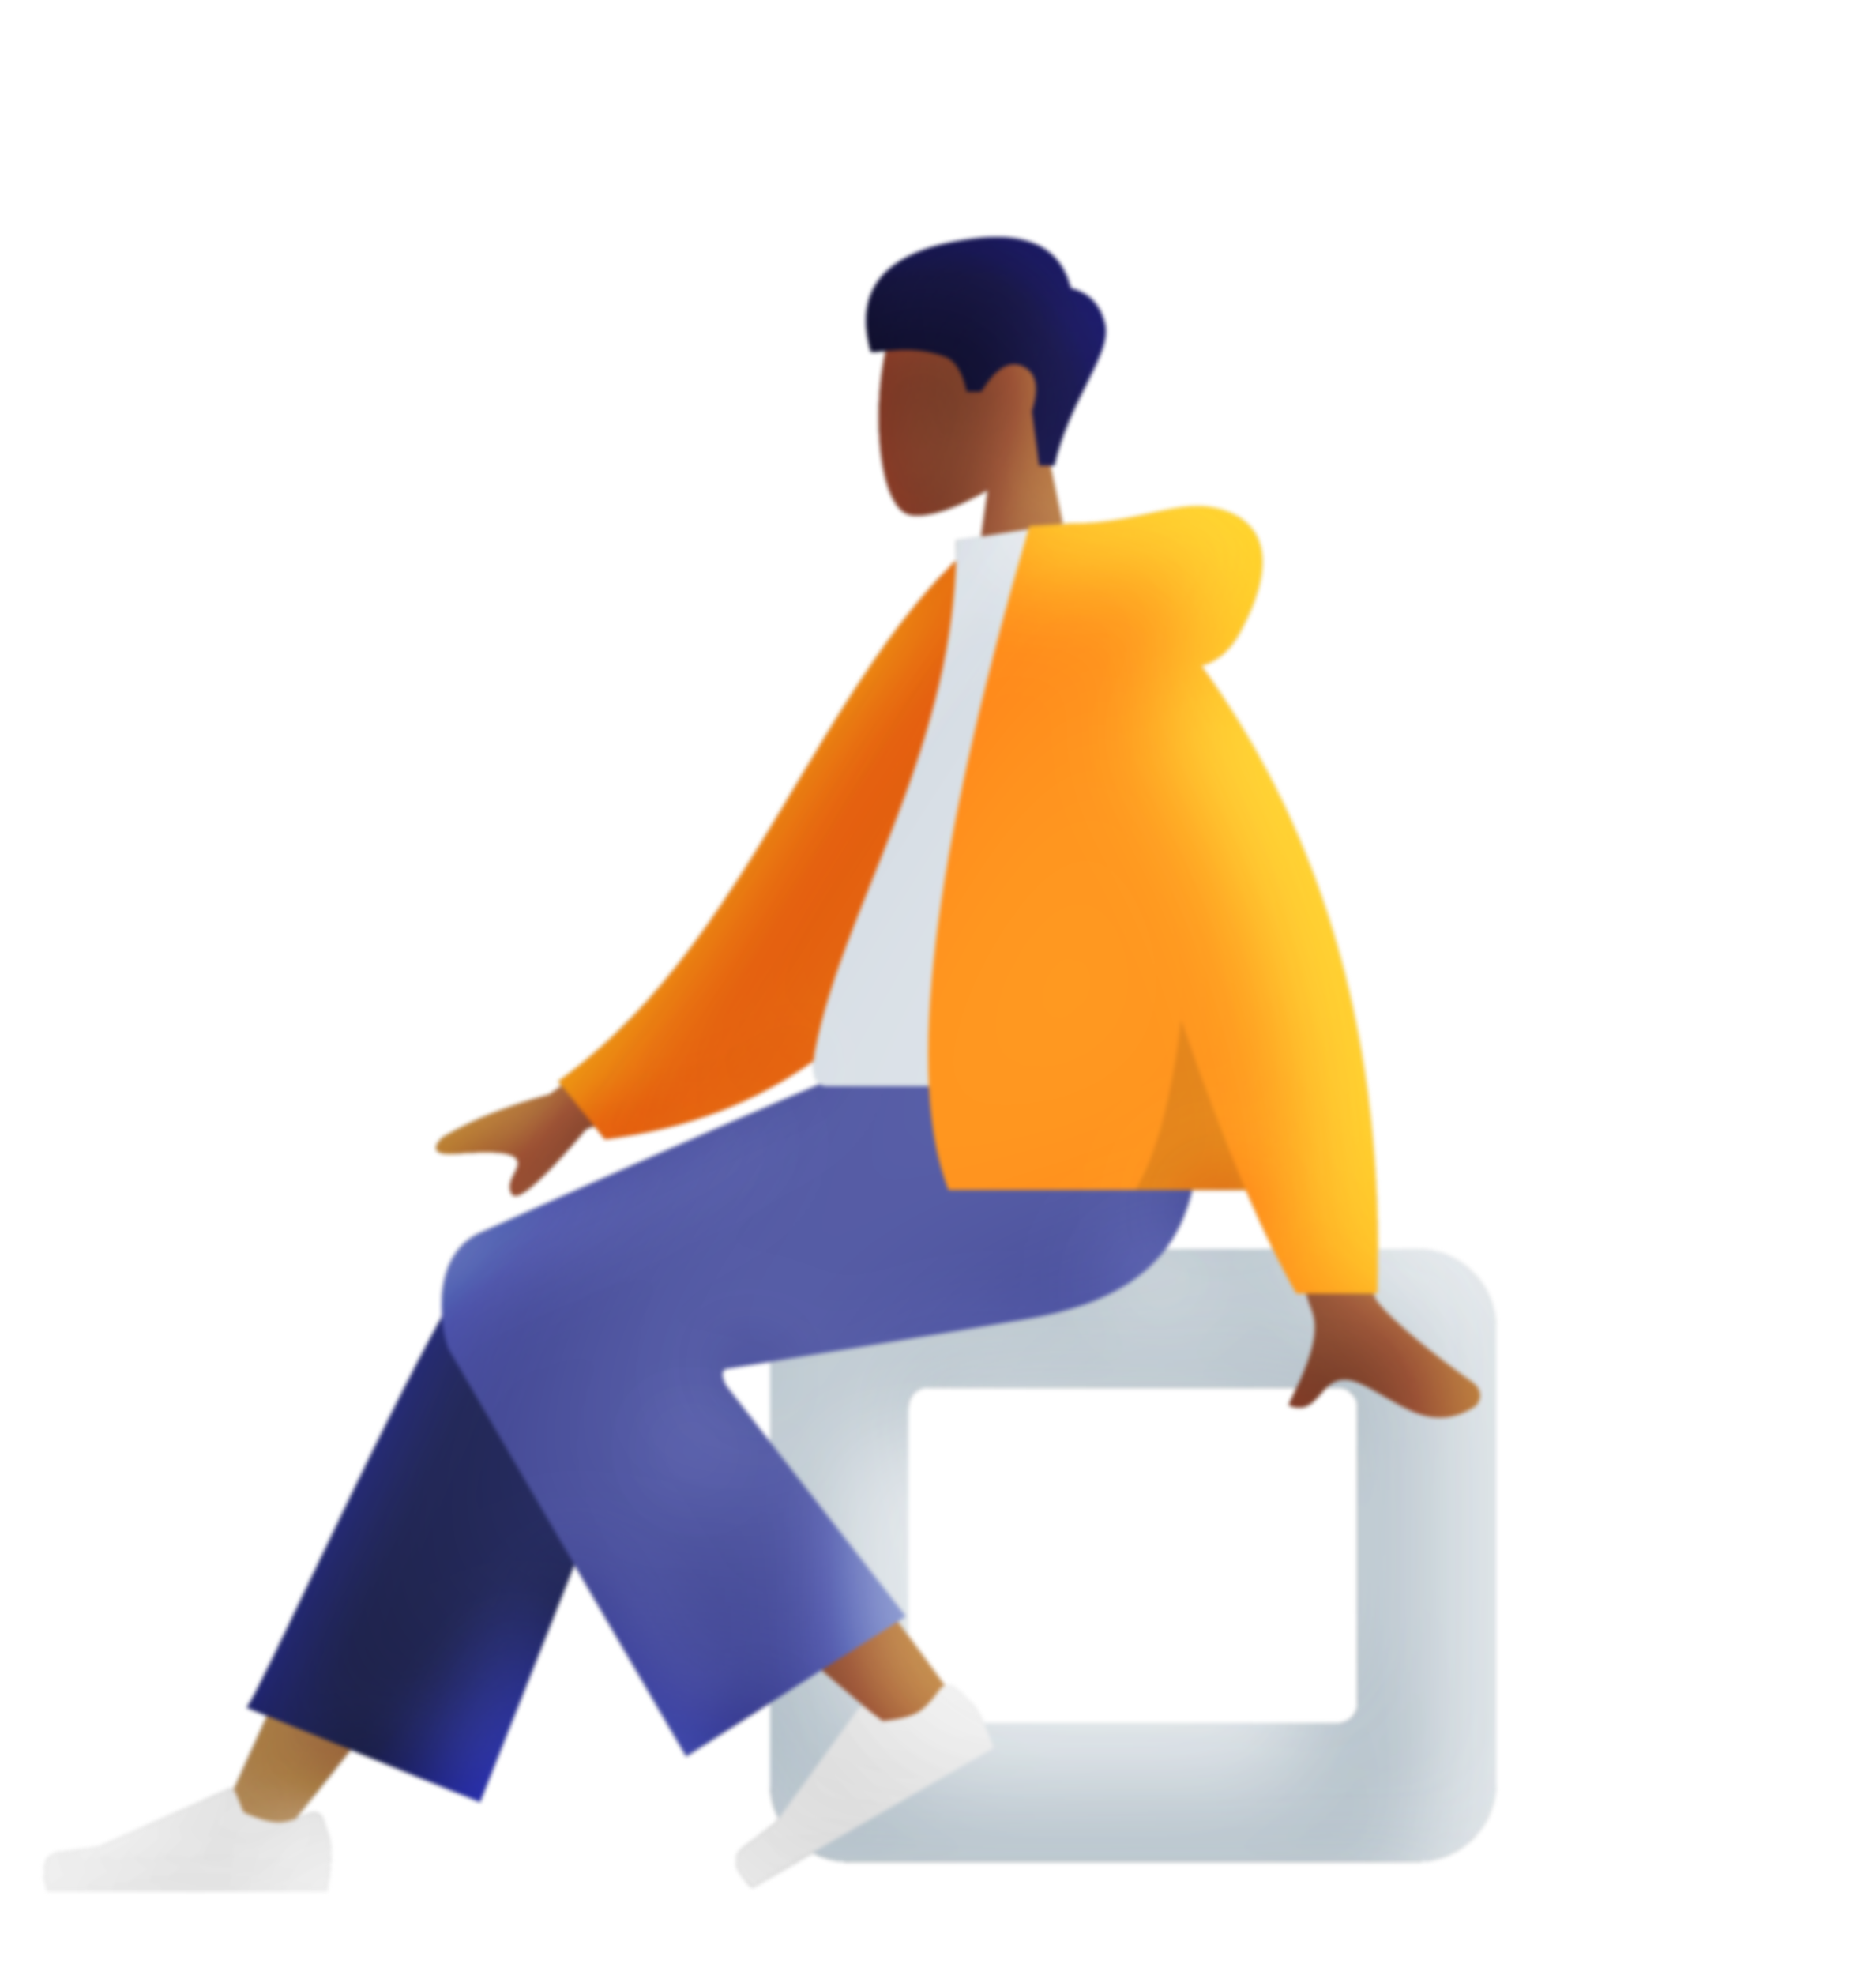
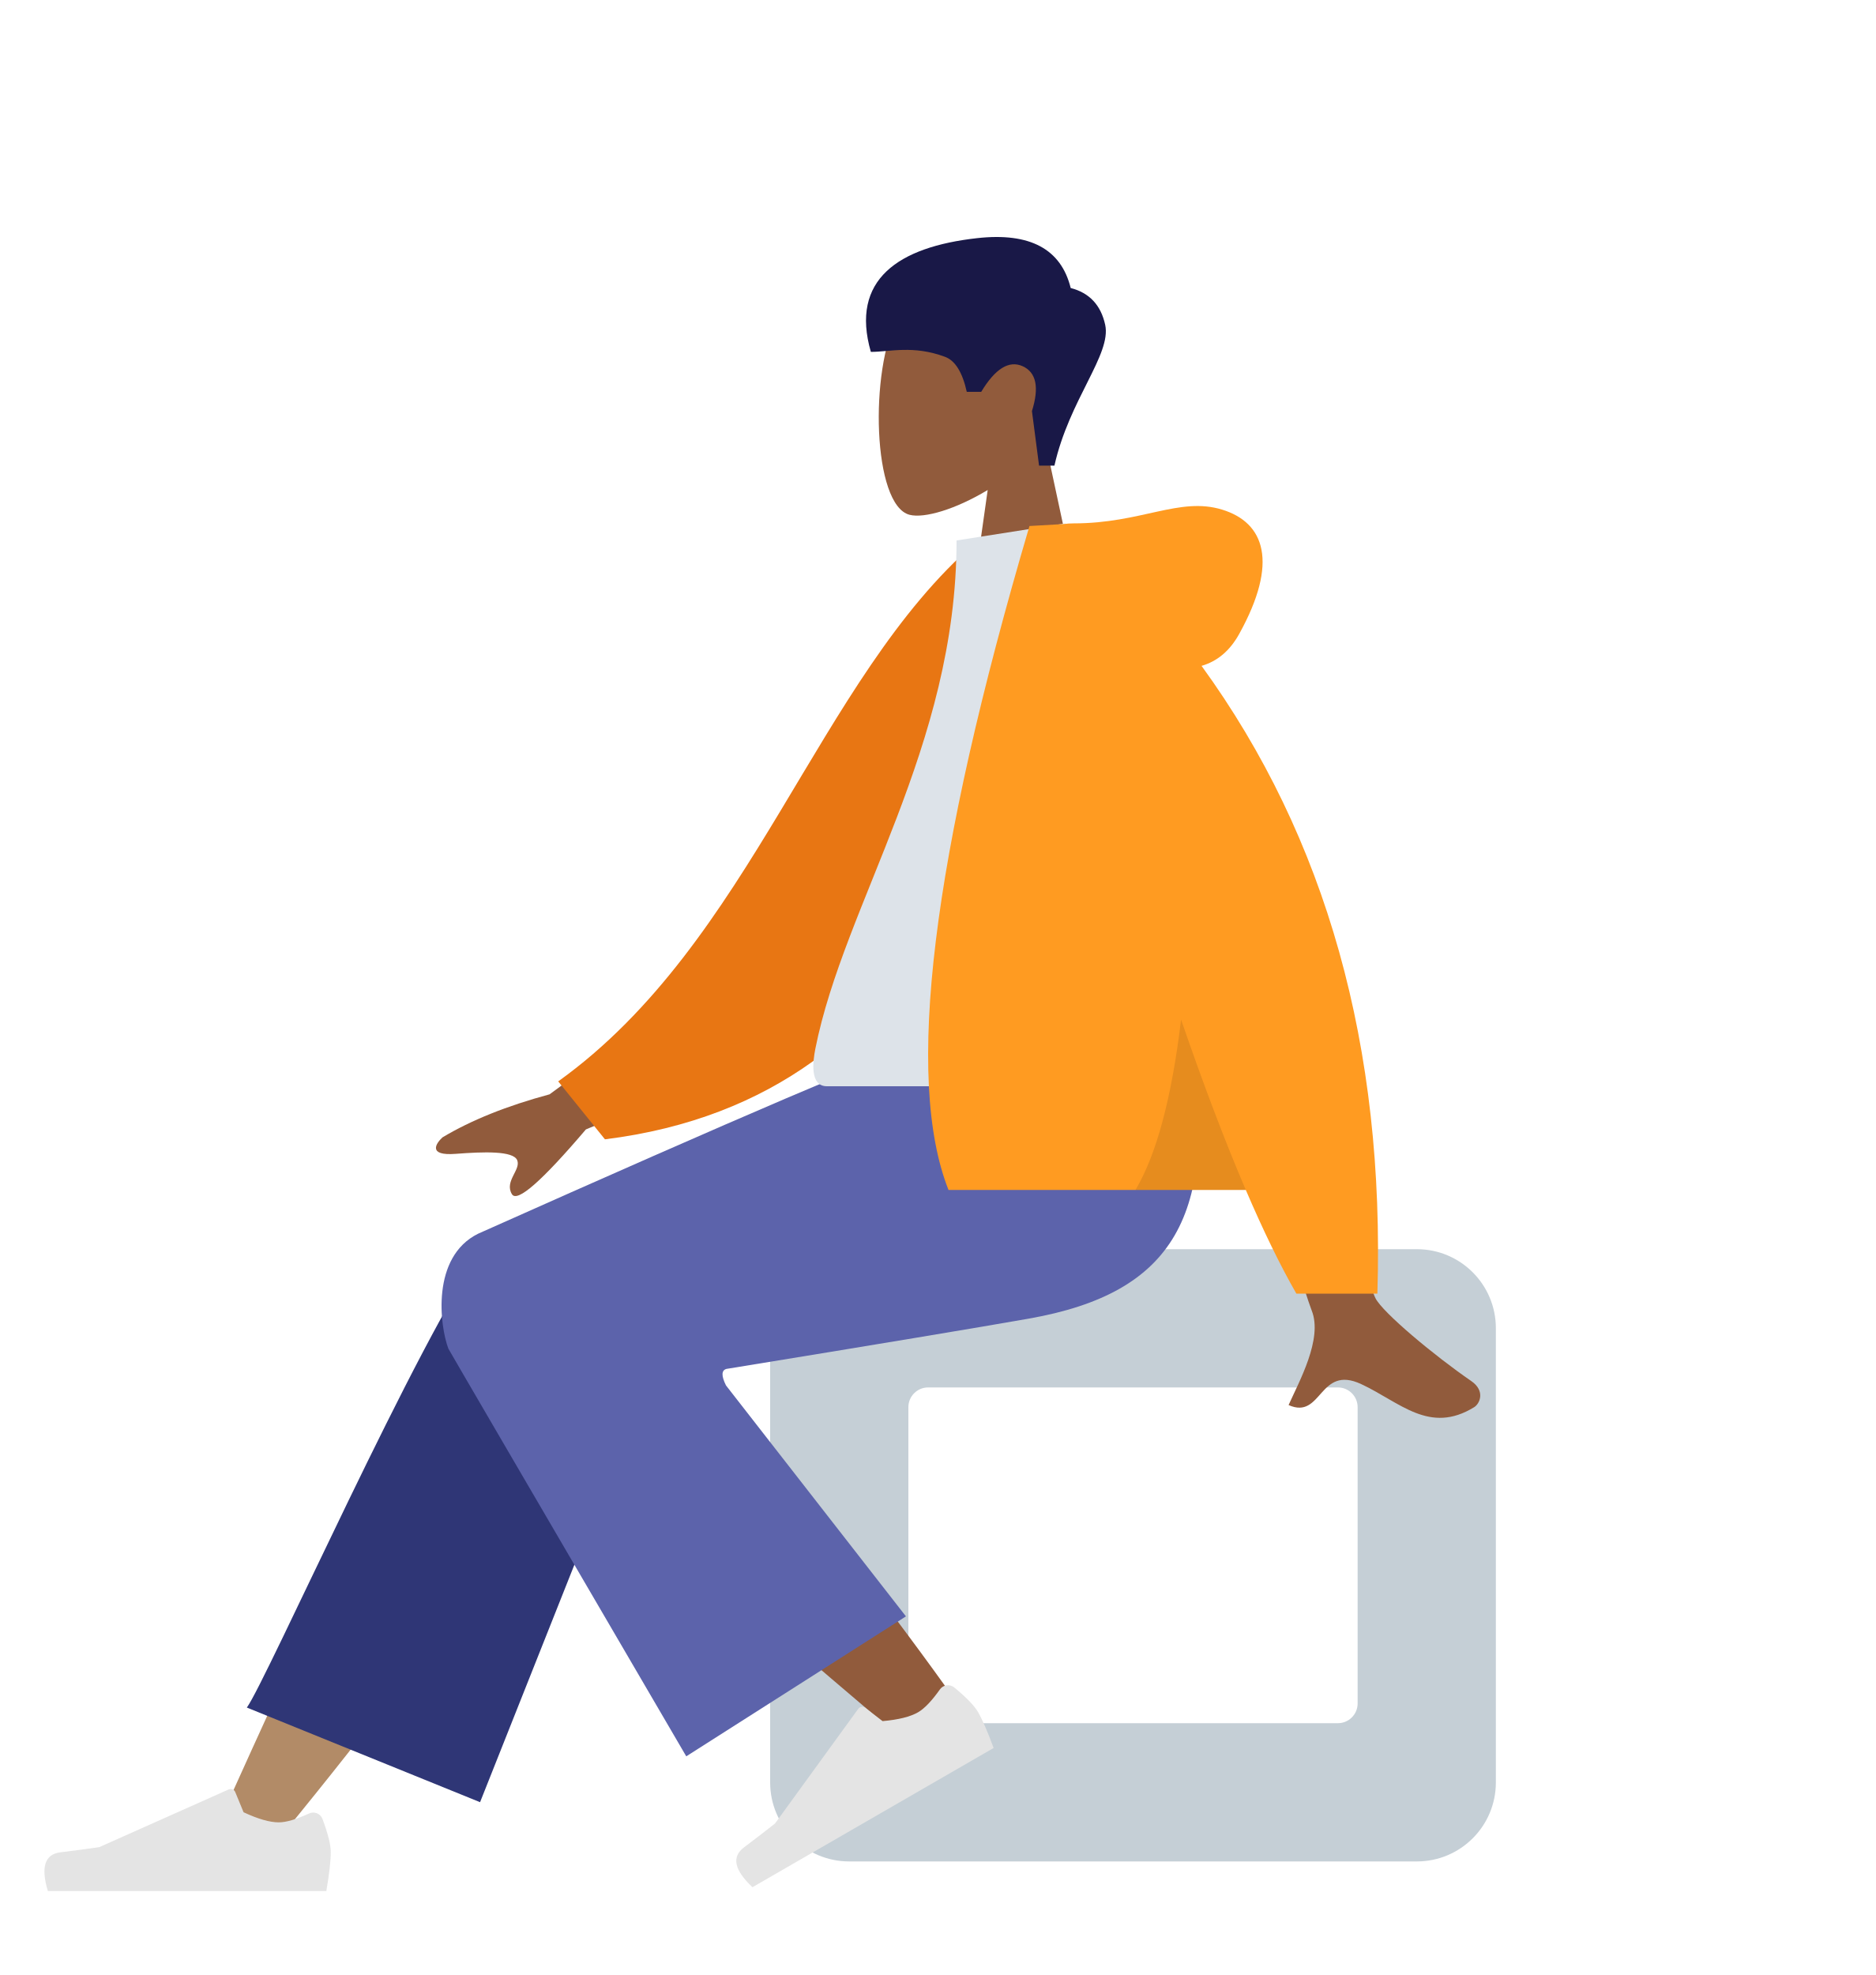
<svg xmlns="http://www.w3.org/2000/svg" width="380" height="400" viewBox="0 0 380 400" fill="none">
-   <g filter="url(#filter0_iiiiif_5_74)">
-     <path fill-rule="evenodd" clip-rule="evenodd" d="M211.738 89.49C216.346 84.081 219.464 77.453 218.943 70.025C217.442 48.625 187.651 53.333 181.857 64.134C176.062 74.935 176.75 102.333 184.24 104.263C187.226 105.033 193.589 103.147 200.065 99.244L196 128H220L211.738 89.49Z" fill="#915B3C" />
-     <path fill-rule="evenodd" clip-rule="evenodd" d="M213.582 94.308C216.594 80.906 225.175 71.771 223.865 65.782C222.991 61.789 220.662 59.305 216.879 58.332C214.922 50.416 208.61 47.048 197.944 48.23C181.945 50.004 172.181 56.648 176.398 71.268C180.274 71.268 184.954 69.866 191.424 72.268C193.478 73.03 194.946 75.393 195.83 79.358H198.754C201.592 74.653 204.391 72.924 207.149 74.171C209.908 75.418 210.535 78.447 209.03 83.259L210.471 94.308H213.582Z" fill="#191847" />
-     <path fill-rule="evenodd" clip-rule="evenodd" d="M287 253H172C163.163 253 156 260.163 156 269V361C156 369.837 163.163 377 172 377H287C295.837 377 303 369.837 303 361V269C303 260.163 295.837 253 287 253ZM271 281C273.209 281 275 282.791 275 285V345C275 347.209 273.209 349 271 349H188C185.791 349 184 347.209 184 345V285C184 282.791 185.791 281 188 281H271Z" fill="#C5CFD6" />
-     <path fill-rule="evenodd" clip-rule="evenodd" d="M56.841 372C76.557 347.924 89.897 330.075 96.862 318.454C108.787 298.555 118.547 280.848 121.627 274.084C128.972 257.955 104.718 250.403 99.229 257.926C90.921 269.312 73.178 305.143 46 365.417L56.841 372Z" fill="#B28B67" />
-     <path fill-rule="evenodd" clip-rule="evenodd" d="M97.242 365L133.935 272.637C141.783 255.8 103.884 244.732 98.117 252.568C85.023 270.357 53.901 340.534 50 345.834L97.242 365Z" fill="#2F3676" />
-     <path fill-rule="evenodd" clip-rule="evenodd" d="M194.967 346.477C187.819 336.051 161.821 300.974 147.661 286.461C143.592 282.291 139.621 278.288 135.866 274.557C124.704 263.47 102.476 282.106 113.618 292.205C141.365 317.355 181.849 351.307 185.231 354.334C189.972 358.577 199.459 353.029 194.967 346.477Z" fill="#915B3C" />
-     <path fill-rule="evenodd" clip-rule="evenodd" d="M193.295 341.767C195.758 343.794 197.359 345.45 198.101 346.734C199.002 348.296 200.058 350.725 201.267 354.021C199.456 355.067 183.174 364.467 152.422 382.222C148.73 378.759 148.155 376.07 150.696 374.157C153.238 372.243 155.335 370.629 156.988 369.315L173.848 346.087C174.172 345.64 174.798 345.54 175.244 345.865C175.252 345.87 175.26 345.876 175.267 345.882L178.77 348.579C181.984 348.299 184.382 347.702 185.965 346.788C187.251 346.045 188.727 344.501 190.393 342.154L190.393 342.154C191.033 341.253 192.281 341.041 193.182 341.681C193.221 341.708 193.259 341.737 193.295 341.767Z" fill="#E4E4E4" />
-     <path fill-rule="evenodd" clip-rule="evenodd" d="M65.322 368.402C66.441 371.388 67 373.623 67 375.106C67 376.909 66.7 379.54 66.099 383C64.007 383 45.206 383 9.697 383C8.231 378.155 9.077 375.539 12.235 375.152C15.393 374.766 18.016 374.417 20.105 374.106L46.32 362.419C46.824 362.194 47.416 362.421 47.641 362.925C47.644 362.934 47.648 362.942 47.652 362.951L49.337 367.039C52.26 368.403 54.636 369.085 56.463 369.085C57.948 369.085 59.999 368.485 62.615 367.286L62.615 367.285C63.62 366.825 64.807 367.266 65.267 368.27C65.287 368.313 65.305 368.357 65.322 368.402Z" fill="#E4E4E4" />
-     <path fill-rule="evenodd" clip-rule="evenodd" d="M147.138 277.25C177.635 272.282 198.062 268.884 208.419 267.058C237.943 261.852 246.552 245.965 241.462 211.302H187.066C179.867 213.381 149.79 226.237 96.832 249.872C87.305 254.602 89.079 268.548 90.82 273.142C90.891 273.329 106.954 300.853 139.008 355.713L183.506 327.366L147.054 280.59C146.092 278.652 146.12 277.538 147.138 277.25Z" fill="#5C63AB" />
-     <path fill-rule="evenodd" clip-rule="evenodd" d="M143.219 198.211L111.32 221.635C102.669 223.97 95.441 226.874 89.636 230.348C88.265 231.598 86.608 234.128 92.295 233.691C97.981 233.254 103.982 233.049 104.767 234.989C105.551 236.928 102.11 239.248 103.696 241.865C104.754 243.61 109.749 239.235 118.683 228.741L150.27 215.642L143.219 198.211ZM265.692 199.02L244.795 199.102C257.698 240.756 264.664 262.857 265.692 265.406C268.006 271.14 263.109 279.874 261.015 284.567C267.835 287.619 267.109 276.317 275.712 280.319C283.565 283.973 289.538 290.592 298.611 284.994C299.726 284.306 300.949 281.715 297.995 279.69C290.638 274.644 280.035 265.815 278.602 262.908C276.648 258.945 272.345 237.649 265.692 199.02Z" fill="#915B3C" />
-     <path fill-rule="evenodd" clip-rule="evenodd" d="M206.305 111.332L197.658 109.849C165.575 137.564 152.397 190.809 113.07 219.015L122.536 230.748C190.76 222.3 207.67 157.355 206.305 111.332Z" fill="#E87613" />
-     <path fill-rule="evenodd" clip-rule="evenodd" d="M244 220C209.328 220 183.824 220 167.489 220C163.992 220 164.651 214.952 165.157 212.404C170.989 183.004 193.759 151.312 193.759 109.461L215.828 106C234.083 135.358 240.395 171.505 244 220Z" fill="#DDE3E9" />
-     <path fill-rule="evenodd" clip-rule="evenodd" d="M243.385 134.858C246.59 133.937 249.129 131.788 251 128.411C259.066 113.856 256.153 105.842 247.533 103.208C238.912 100.574 231.225 106 217.49 106C216.743 106 216.059 106.047 215.437 106.14L208.528 106.535C188.706 173.715 183.239 218.537 192.128 241H252.348C255.916 249.32 259.33 256.32 262.591 262H279C280.544 212.067 268.673 169.686 243.385 134.858Z" fill="#FF9B21" />
-     <path fill-rule="evenodd" clip-rule="evenodd" d="M239.235 206.498C237.341 222.344 234.263 233.845 230 241H252.348C248.186 231.295 243.815 219.794 239.235 206.498V206.498Z" fill="black" fill-opacity="0.1" />
-   </g>
-   <defs>
-     <filter id="filter0_iiiiif_5_74" x="-3" y="36" width="318" height="359" filterUnits="userSpaceOnUse" color-interpolation-filters="sRGB">
-       <feFlood flood-opacity="0" result="BackgroundImageFix" />
-       <feBlend mode="normal" in="SourceGraphic" in2="BackgroundImageFix" result="shape" />
-       <feColorMatrix in="SourceAlpha" type="matrix" values="0 0 0 0 0 0 0 0 0 0 0 0 0 0 0 0 0 0 127 0" result="hardAlpha" />
-       <feOffset dx="-12" dy="12" />
-       <feGaussianBlur stdDeviation="8" />
-       <feComposite in2="hardAlpha" operator="arithmetic" k2="-1" k3="1" />
-       <feColorMatrix type="matrix" values="0 0 0 0 1 0 0 0 0 1 0 0 0 0 1 0 0 0 0.24 0" />
-       <feBlend mode="overlay" in2="shape" result="effect1_innerShadow_5_74" />
-       <feColorMatrix in="SourceAlpha" type="matrix" values="0 0 0 0 0 0 0 0 0 0 0 0 0 0 0 0 0 0 127 0" result="hardAlpha" />
-       <feOffset dx="-12" dy="12" />
-       <feGaussianBlur stdDeviation="12" />
-       <feComposite in2="hardAlpha" operator="arithmetic" k2="-1" k3="1" />
-       <feColorMatrix type="matrix" values="0 0 0 0 1 0 0 0 0 1 0 0 0 0 1 0 0 0 0.48 0" />
-       <feBlend mode="overlay" in2="effect1_innerShadow_5_74" result="effect2_innerShadow_5_74" />
-       <feColorMatrix in="SourceAlpha" type="matrix" values="0 0 0 0 0 0 0 0 0 0 0 0 0 0 0 0 0 0 127 0" result="hardAlpha" />
-       <feOffset dy="-4" />
-       <feGaussianBlur stdDeviation="12" />
-       <feComposite in2="hardAlpha" operator="arithmetic" k2="-1" k3="1" />
-       <feColorMatrix type="matrix" values="0 0 0 0 1 0 0 0 0 1 0 0 0 0 1 0 0 0 0.48 0" />
-       <feBlend mode="overlay" in2="effect2_innerShadow_5_74" result="effect3_innerShadow_5_74" />
-       <feColorMatrix in="SourceAlpha" type="matrix" values="0 0 0 0 0 0 0 0 0 0 0 0 0 0 0 0 0 0 127 0" result="hardAlpha" />
-       <feOffset dy="-4" />
-       <feGaussianBlur stdDeviation="6" />
-       <feComposite in2="hardAlpha" operator="arithmetic" k2="-1" k3="1" />
-       <feColorMatrix type="matrix" values="0 0 0 0 0 0 0 0 0 0 0 0 0 0 0 0 0 0 0.32 0" />
-       <feBlend mode="overlay" in2="effect3_innerShadow_5_74" result="effect4_innerShadow_5_74" />
-       <feColorMatrix in="SourceAlpha" type="matrix" values="0 0 0 0 0 0 0 0 0 0 0 0 0 0 0 0 0 0 127 0" result="hardAlpha" />
-       <feOffset dx="12" dy="-12" />
-       <feGaussianBlur stdDeviation="32" />
-       <feComposite in2="hardAlpha" operator="arithmetic" k2="-1" k3="1" />
-       <feColorMatrix type="matrix" values="0 0 0 0 0 0 0 0 0 0 0 0 0 0 0 0 0 0 0.64 0" />
-       <feBlend mode="overlay" in2="effect4_innerShadow_5_74" result="effect5_innerShadow_5_74" />
-       <feGaussianBlur stdDeviation="0.4" result="effect6_foregroundBlur_5_74" />
-     </filter>
-   </defs>
+   <path fill-rule="evenodd" clip-rule="evenodd" d="M211.738 89.49C216.346 84.081 219.464 77.453 218.943 70.025C217.442 48.625 187.651 53.333 181.857 64.134C176.062 74.935 176.75 102.333 184.24 104.263C187.226 105.033 193.589 103.147 200.065 99.244L196 128H220L211.738 89.49Z" fill="#915B3C" />
+   <path fill-rule="evenodd" clip-rule="evenodd" d="M213.582 94.308C216.594 80.906 225.175 71.771 223.865 65.782C222.991 61.789 220.662 59.305 216.879 58.332C214.922 50.416 208.61 47.048 197.944 48.23C181.945 50.004 172.181 56.648 176.398 71.268C180.274 71.268 184.954 69.866 191.424 72.268C193.478 73.03 194.946 75.393 195.83 79.358H198.754C201.592 74.653 204.391 72.924 207.149 74.171C209.908 75.418 210.535 78.447 209.03 83.259L210.471 94.308H213.582Z" fill="#191847" />
+   <path fill-rule="evenodd" clip-rule="evenodd" d="M287 253H172C163.163 253 156 260.163 156 269V361C156 369.837 163.163 377 172 377H287C295.837 377 303 369.837 303 361V269C303 260.163 295.837 253 287 253ZM271 281C273.209 281 275 282.791 275 285V345C275 347.209 273.209 349 271 349H188C185.791 349 184 347.209 184 345V285C184 282.791 185.791 281 188 281H271Z" fill="#C5CFD6" />
+   <path fill-rule="evenodd" clip-rule="evenodd" d="M56.841 372C76.557 347.924 89.897 330.075 96.862 318.454C108.787 298.555 118.547 280.848 121.627 274.084C128.972 257.955 104.718 250.403 99.229 257.926C90.921 269.312 73.178 305.143 46 365.417L56.841 372Z" fill="#B28B67" />
+   <path fill-rule="evenodd" clip-rule="evenodd" d="M97.242 365L133.935 272.637C141.783 255.8 103.884 244.732 98.117 252.568C85.023 270.357 53.901 340.534 50 345.834L97.242 365Z" fill="#2F3676" />
+   <path fill-rule="evenodd" clip-rule="evenodd" d="M194.967 346.477C187.819 336.051 161.821 300.974 147.661 286.461C143.592 282.291 139.621 278.288 135.866 274.557C124.704 263.47 102.476 282.106 113.618 292.205C141.365 317.355 181.849 351.307 185.231 354.334C189.972 358.577 199.459 353.029 194.967 346.477Z" fill="#915B3C" />
+   <path fill-rule="evenodd" clip-rule="evenodd" d="M193.295 341.767C195.758 343.794 197.359 345.45 198.101 346.734C199.002 348.296 200.058 350.725 201.267 354.021C199.456 355.067 183.174 364.467 152.422 382.222C148.73 378.759 148.155 376.07 150.696 374.157C153.238 372.243 155.335 370.629 156.988 369.315L173.848 346.087C174.172 345.64 174.798 345.54 175.244 345.865C175.252 345.87 175.26 345.876 175.267 345.882L178.77 348.579C181.984 348.299 184.382 347.702 185.965 346.788C187.251 346.045 188.727 344.501 190.393 342.154L190.393 342.154C191.033 341.253 192.281 341.041 193.182 341.681C193.221 341.708 193.259 341.737 193.295 341.767Z" fill="#E4E4E4" />
+   <path fill-rule="evenodd" clip-rule="evenodd" d="M65.322 368.402C66.441 371.388 67 373.623 67 375.106C67 376.909 66.7 379.54 66.099 383C64.007 383 45.206 383 9.697 383C8.231 378.155 9.077 375.539 12.235 375.152C15.393 374.766 18.016 374.417 20.105 374.106L46.32 362.419C46.824 362.194 47.416 362.421 47.641 362.925C47.644 362.934 47.648 362.942 47.652 362.951L49.337 367.039C52.26 368.403 54.636 369.085 56.463 369.085C57.948 369.085 59.999 368.485 62.615 367.286L62.615 367.285C63.62 366.825 64.807 367.266 65.267 368.27C65.287 368.313 65.305 368.357 65.322 368.402Z" fill="#E4E4E4" />
+   <path fill-rule="evenodd" clip-rule="evenodd" d="M147.138 277.25C177.635 272.282 198.062 268.884 208.419 267.058C237.943 261.852 246.552 245.965 241.462 211.302H187.066C179.867 213.381 149.79 226.237 96.832 249.872C87.304 254.602 89.079 268.548 90.82 273.142C90.891 273.329 106.954 300.853 139.008 355.713L183.506 327.366L147.054 280.59C146.092 278.651 146.12 277.538 147.138 277.25Z" fill="#5C63AB" />
+   <path fill-rule="evenodd" clip-rule="evenodd" d="M143.219 198.211L111.321 221.635C102.669 223.97 95.441 226.874 89.636 230.348C88.265 231.598 86.608 234.128 92.295 233.691C97.981 233.254 103.982 233.049 104.767 234.989C105.551 236.928 102.11 239.248 103.696 241.865C104.754 243.61 109.749 239.235 118.683 228.741L150.27 215.642L143.219 198.211ZM265.692 199.02L244.795 199.102C257.698 240.756 264.664 262.857 265.692 265.406C268.006 271.14 263.109 279.874 261.015 284.567C267.835 287.619 267.109 276.317 275.712 280.319C283.565 283.973 289.538 290.592 298.611 284.994C299.726 284.306 300.949 281.715 297.995 279.69C290.638 274.644 280.035 265.815 278.602 262.908C276.648 258.945 272.345 237.649 265.692 199.02Z" fill="#915B3C" />
+   <path fill-rule="evenodd" clip-rule="evenodd" d="M206.305 111.332L197.658 109.849C165.575 137.564 152.397 190.809 113.07 219.015L122.536 230.748C190.76 222.3 207.67 157.355 206.305 111.332Z" fill="#E87613" />
+   <path fill-rule="evenodd" clip-rule="evenodd" d="M244 220C209.328 220 183.824 220 167.489 220C163.992 220 164.651 214.952 165.157 212.404C170.989 183.004 193.759 151.312 193.759 109.461L215.828 106C234.083 135.358 240.395 171.505 244 220Z" fill="#DDE3E9" />
+   <path fill-rule="evenodd" clip-rule="evenodd" d="M243.385 134.858C246.59 133.937 249.129 131.788 251 128.411C259.066 113.856 256.153 105.842 247.533 103.208C238.912 100.574 231.225 106 217.49 106C216.743 106 216.059 106.047 215.437 106.14L208.528 106.535C188.706 173.715 183.239 218.537 192.128 241H252.348C255.916 249.32 259.33 256.32 262.591 262H279C280.544 212.067 268.673 169.686 243.385 134.858Z" fill="#FF9B21" />
+   <path fill-rule="evenodd" clip-rule="evenodd" d="M239.235 206.498C237.341 222.344 234.263 233.845 230 241H252.348C248.186 231.295 243.815 219.794 239.235 206.498Z" fill="black" fill-opacity="0.1" />
</svg>
